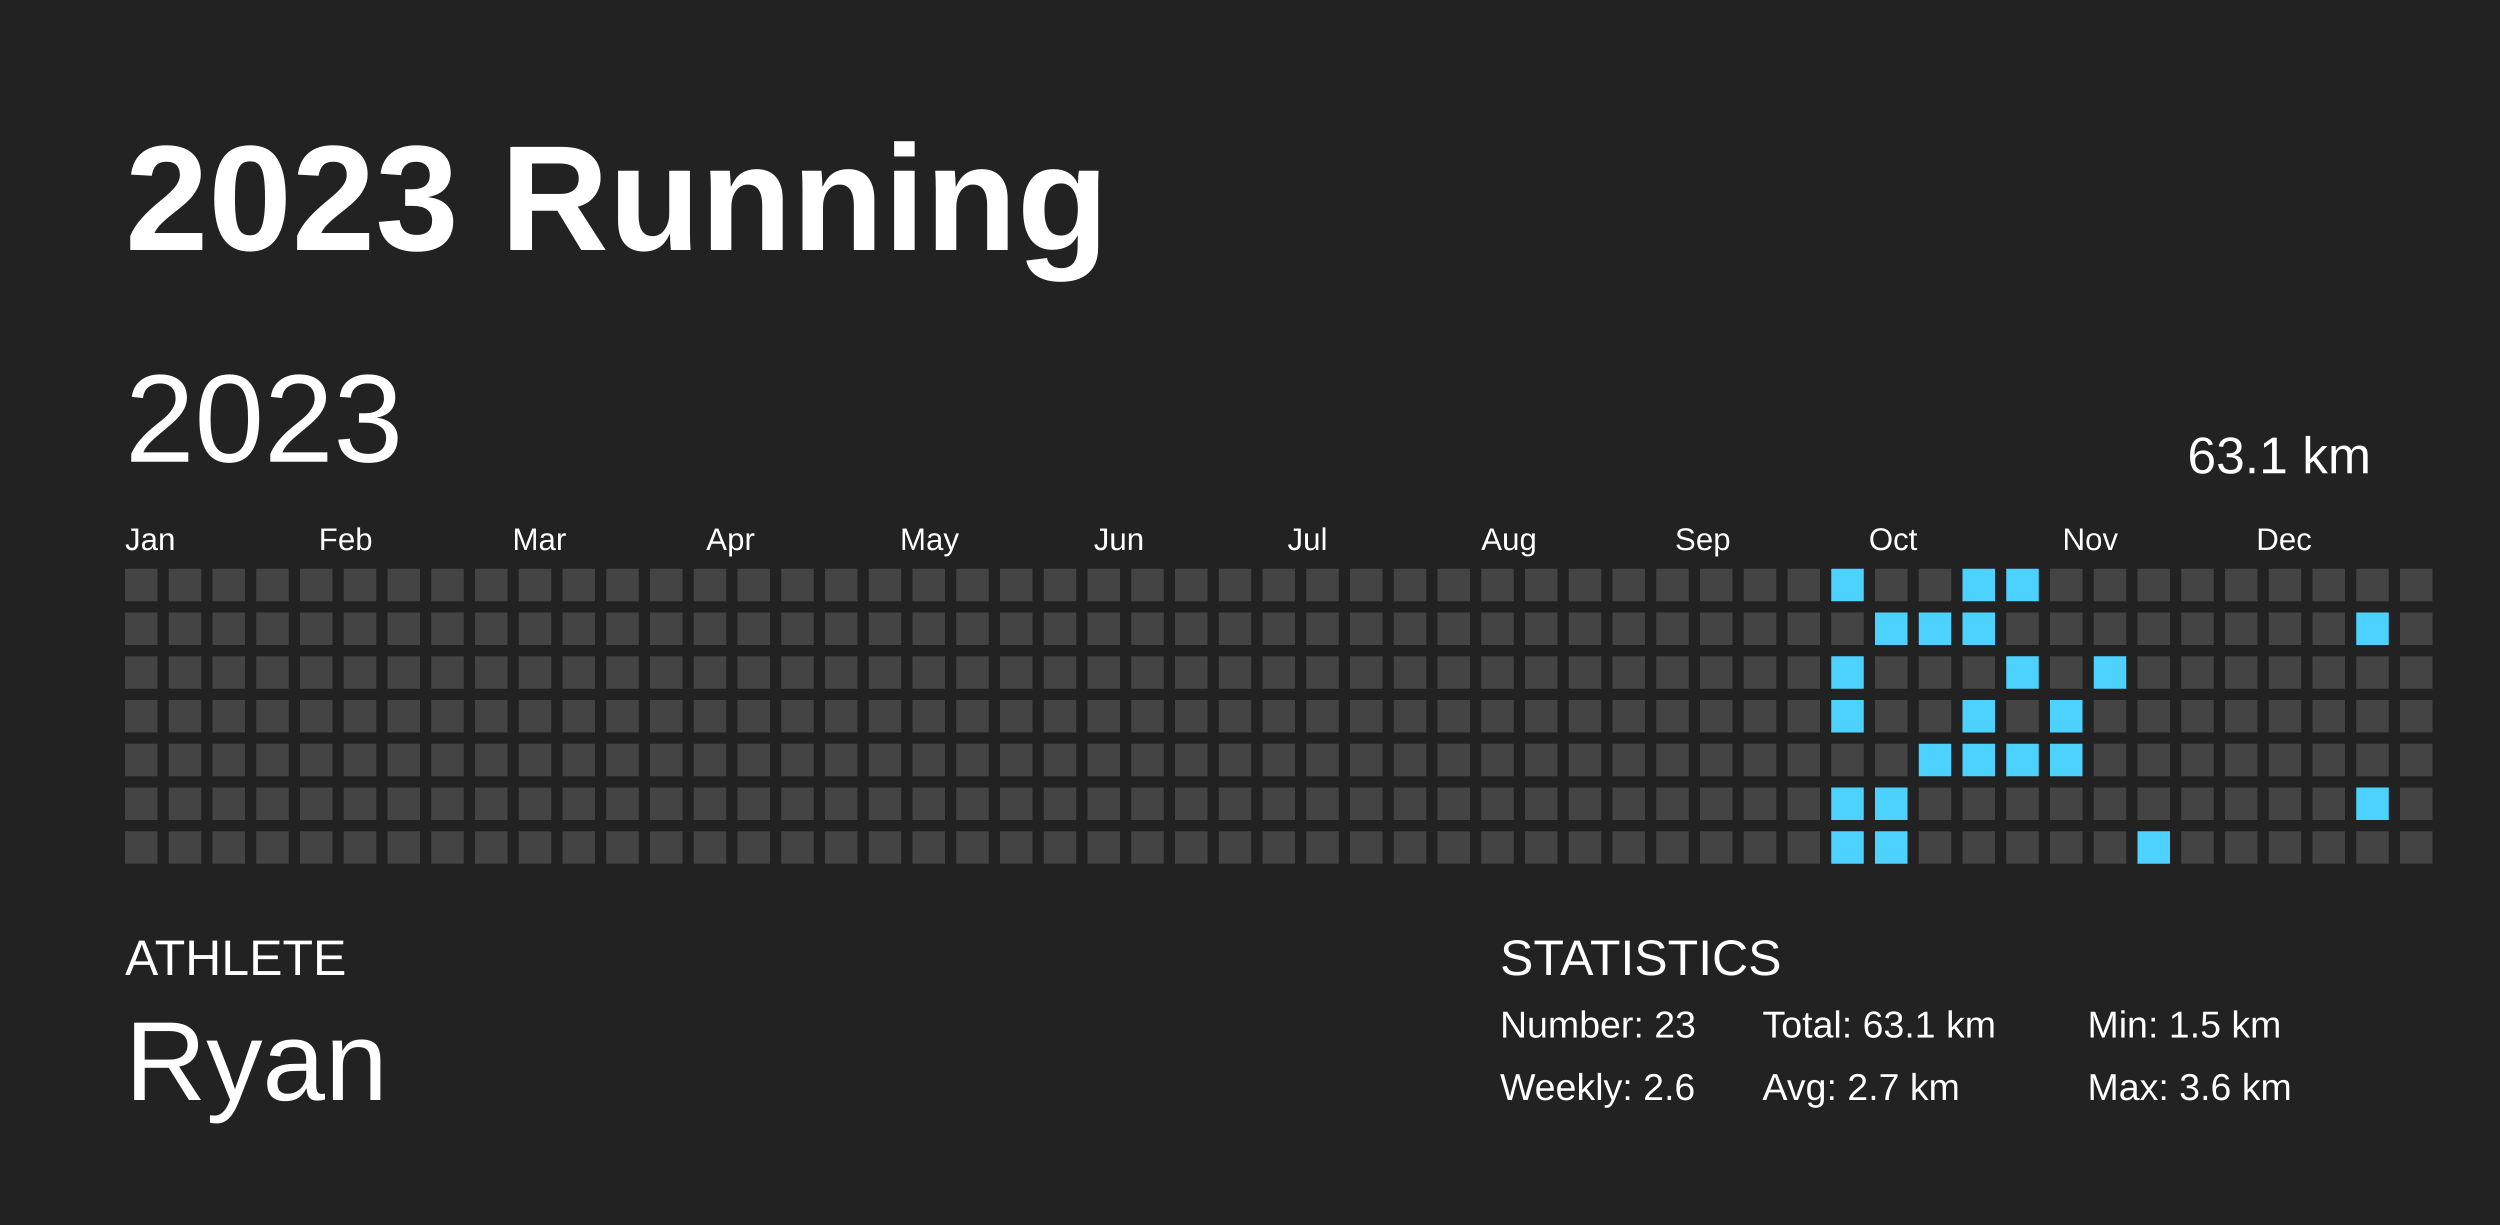
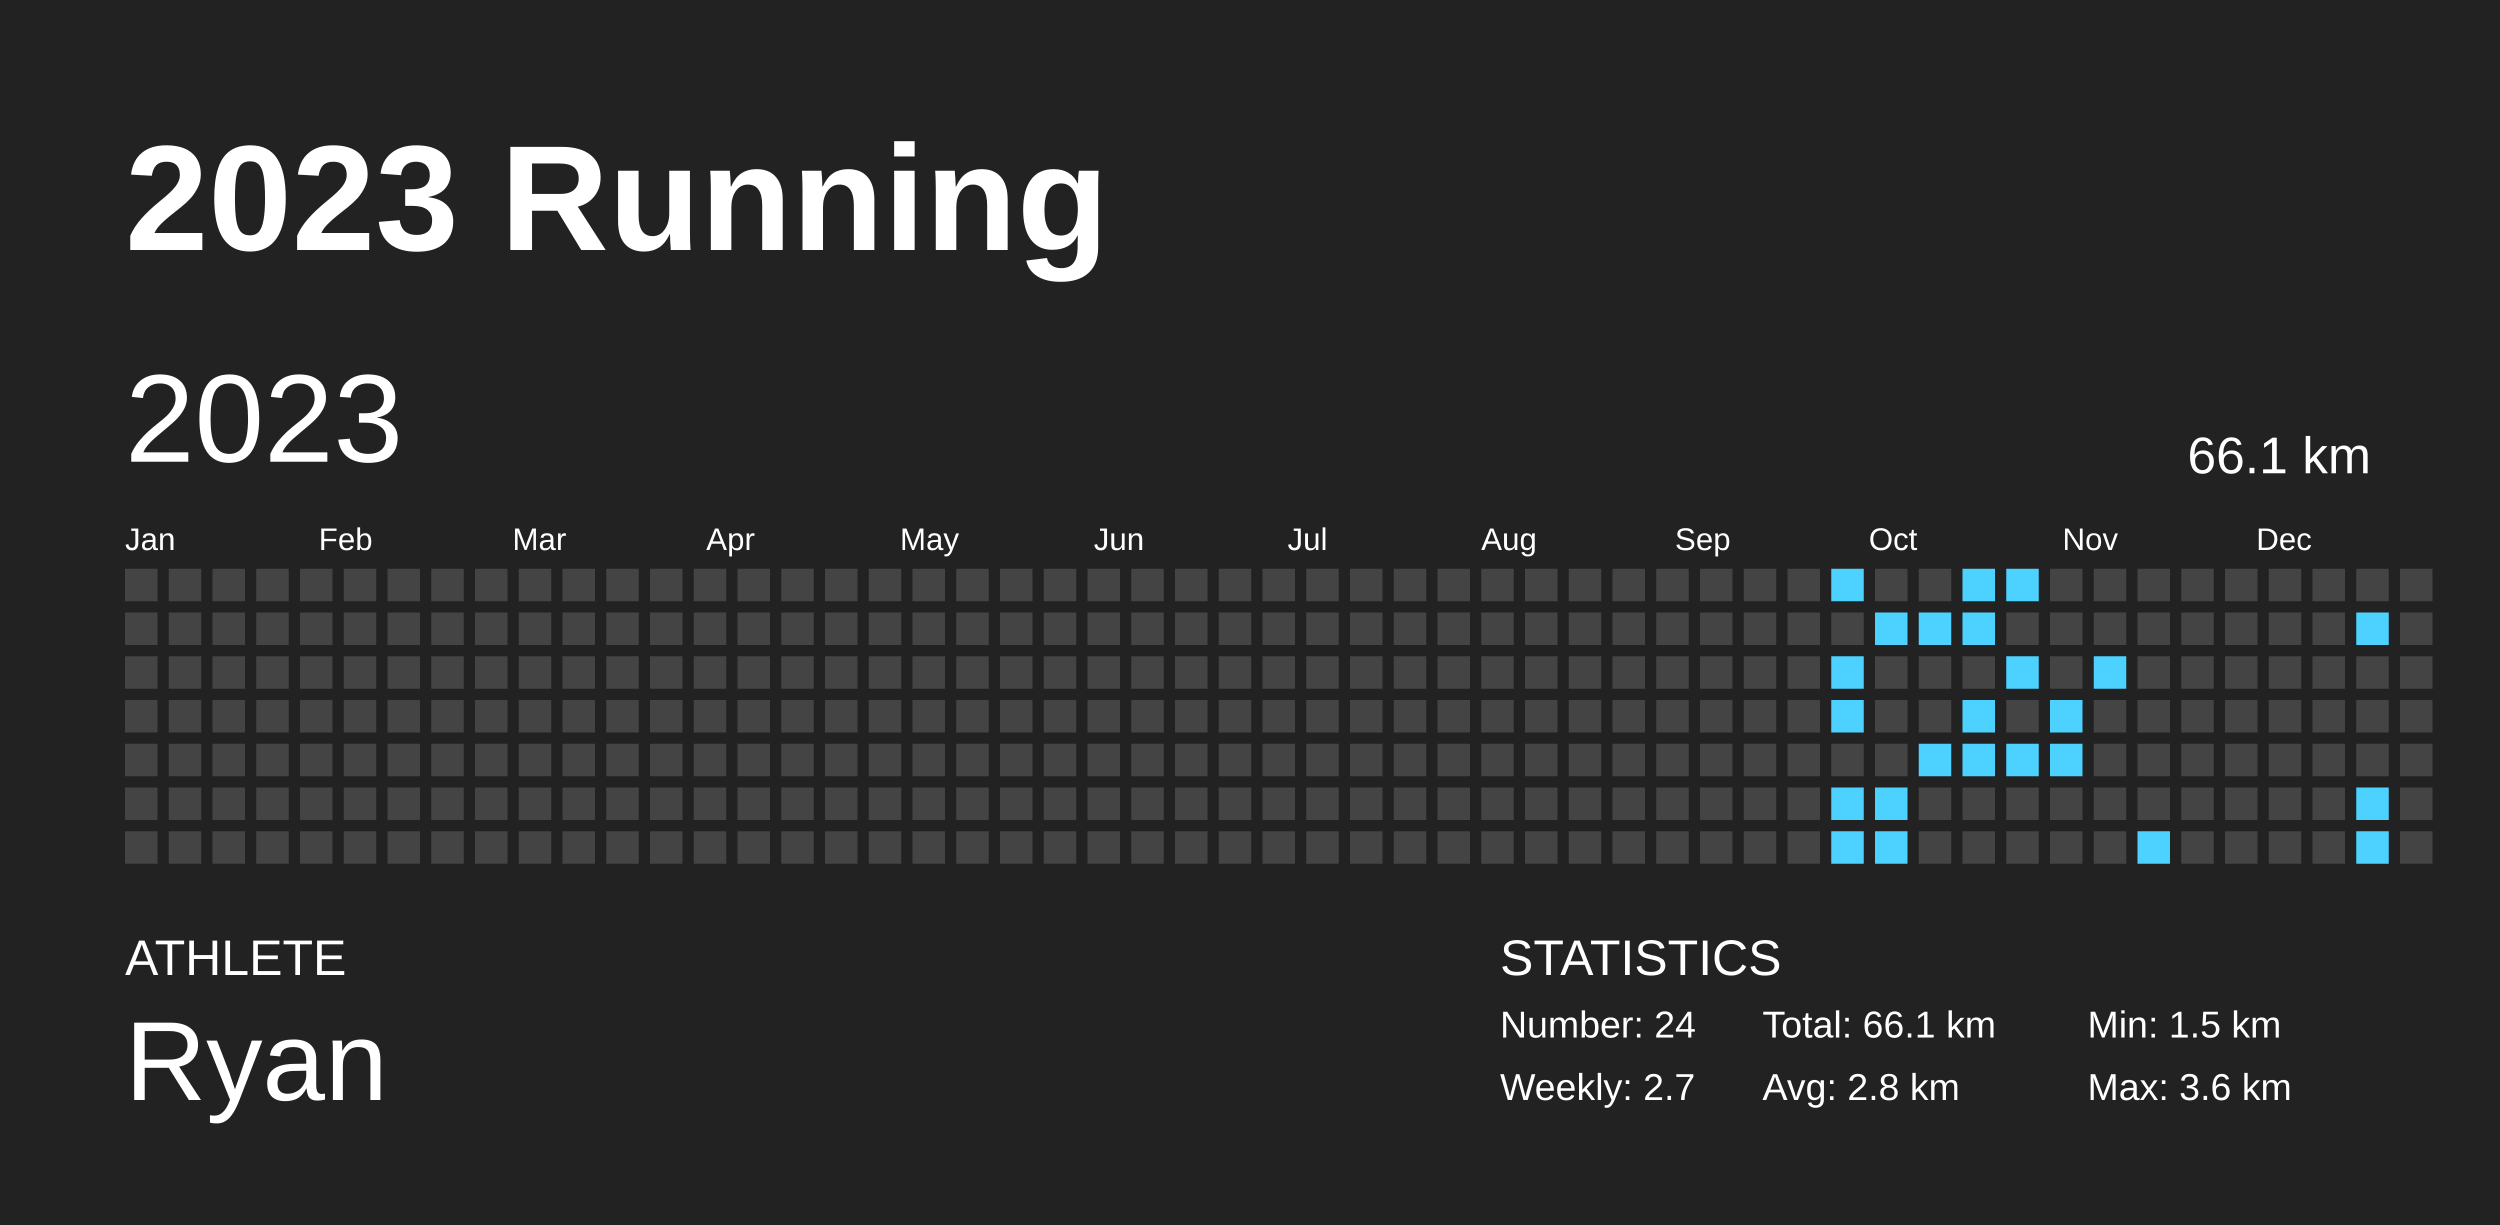
<svg xmlns="http://www.w3.org/2000/svg" baseProfile="full" height="98mm" version="1.1" viewBox="0,0,200,98" width="200mm">
  <defs />
  <rect fill="#222222" height="98" width="200" x="0" y="0" />
  <text fill="#FFFFFF" style="font-size:12px; font-family:Arial; font-weight:bold;" x="10" y="20">2023 Running</text>
  <text fill="#FFFFFF" style="font-size:4px; font-family:Arial" x="10" y="78">ATHLETE</text>
  <text fill="#FFFFFF" style="font-size:9px; font-family:Arial" x="10" y="88">Ryan</text>
  <text fill="#FFFFFF" style="font-size:4px; font-family:Arial" x="120" y="78">STATISTICS</text>
-   <text fill="#FFFFFF" style="font-size:3px; font-family:Arial" x="120" y="83">Number: 23</text>
-   <text fill="#FFFFFF" style="font-size:3px; font-family:Arial" x="120" y="88">Weekly: 2.6</text>
-   <text fill="#FFFFFF" style="font-size:3px; font-family:Arial" x="141" y="83">Total: 63.1 km</text>
-   <text fill="#FFFFFF" style="font-size:3px; font-family:Arial" x="141" y="88">Avg: 2.7 km</text>
+   <text fill="#FFFFFF" style="font-size:3px; font-family:Arial" x="120" y="83">Number: 24</text>
+   <text fill="#FFFFFF" style="font-size:3px; font-family:Arial" x="120" y="88">Weekly: 2.7</text>
+   <text fill="#FFFFFF" style="font-size:3px; font-family:Arial" x="141" y="83">Total: 66.1 km</text>
+   <text fill="#FFFFFF" style="font-size:3px; font-family:Arial" x="141" y="88">Avg: 2.8 km</text>
  <text fill="#FFFFFF" style="font-size:3px; font-family:Arial" x="167" y="83">Min: 1.5 km</text>
  <text fill="#FFFFFF" style="font-size:3px; font-family:Arial" x="167" y="88">Max: 3.6 km</text>
  <text dominant-baseline="hanging" fill="#FFFFFF" style="font-size:10.0px; font-family:Arial;" x="10" y="30">2023</text>
-   <text dominant-baseline="hanging" fill="#FFFFFF" style="font-size:4.125px; font-family:Arial;" x="175" y="35">63.1 km</text>
+   <text dominant-baseline="hanging" fill="#FFFFFF" style="font-size:4.125px; font-family:Arial;" x="175" y="35">66.1 km</text>
  <text fill="#FFFFFF" style="font-size:2.5px; font-family:Arial" x="10.0" y="44">Jan</text>
  <text fill="#FFFFFF" style="font-size:2.5px; font-family:Arial" x="25.5" y="44">Feb</text>
  <text fill="#FFFFFF" style="font-size:2.5px; font-family:Arial" x="41.0" y="44">Mar</text>
  <text fill="#FFFFFF" style="font-size:2.5px; font-family:Arial" x="56.5" y="44">Apr</text>
  <text fill="#FFFFFF" style="font-size:2.5px; font-family:Arial" x="72.0" y="44">May</text>
  <text fill="#FFFFFF" style="font-size:2.5px; font-family:Arial" x="87.5" y="44">Jun</text>
  <text fill="#FFFFFF" style="font-size:2.5px; font-family:Arial" x="103.0" y="44">Jul</text>
  <text fill="#FFFFFF" style="font-size:2.5px; font-family:Arial" x="118.5" y="44">Aug</text>
  <text fill="#FFFFFF" style="font-size:2.5px; font-family:Arial" x="134.0" y="44">Sep</text>
  <text fill="#FFFFFF" style="font-size:2.5px; font-family:Arial" x="149.5" y="44">Oct</text>
  <text fill="#FFFFFF" style="font-size:2.5px; font-family:Arial" x="165.0" y="44">Nov</text>
  <text fill="#FFFFFF" style="font-size:2.5px; font-family:Arial" x="180.5" y="44">Dec</text>
  <rect fill="#444444" height="2.6" width="2.6" x="10.0" y="45.5" />
  <rect fill="#444444" height="2.6" width="2.6" x="10.0" y="49.0" />
  <rect fill="#444444" height="2.6" width="2.6" x="10.0" y="52.5" />
  <rect fill="#444444" height="2.6" width="2.6" x="10.0" y="56.0" />
  <rect fill="#444444" height="2.6" width="2.6" x="10.0" y="59.5" />
  <rect fill="#444444" height="2.6" width="2.6" x="10.0" y="63.0" />
  <rect fill="#444444" height="2.6" width="2.6" x="10.0" y="66.5" />
  <rect fill="#444444" height="2.6" width="2.6" x="13.5" y="45.5" />
  <rect fill="#444444" height="2.6" width="2.6" x="13.5" y="49.0" />
  <rect fill="#444444" height="2.6" width="2.6" x="13.5" y="52.5" />
  <rect fill="#444444" height="2.6" width="2.6" x="13.5" y="56.0" />
  <rect fill="#444444" height="2.6" width="2.6" x="13.5" y="59.5" />
  <rect fill="#444444" height="2.6" width="2.6" x="13.5" y="63.0" />
  <rect fill="#444444" height="2.6" width="2.6" x="13.5" y="66.5" />
  <rect fill="#444444" height="2.6" width="2.6" x="17.0" y="45.5" />
  <rect fill="#444444" height="2.6" width="2.6" x="17.0" y="49.0" />
  <rect fill="#444444" height="2.6" width="2.6" x="17.0" y="52.5" />
  <rect fill="#444444" height="2.6" width="2.6" x="17.0" y="56.0" />
  <rect fill="#444444" height="2.6" width="2.6" x="17.0" y="59.5" />
  <rect fill="#444444" height="2.6" width="2.6" x="17.0" y="63.0" />
  <rect fill="#444444" height="2.6" width="2.6" x="17.0" y="66.5" />
  <rect fill="#444444" height="2.6" width="2.6" x="20.5" y="45.5" />
  <rect fill="#444444" height="2.6" width="2.6" x="20.5" y="49.0" />
  <rect fill="#444444" height="2.6" width="2.6" x="20.5" y="52.5" />
  <rect fill="#444444" height="2.6" width="2.6" x="20.5" y="56.0" />
  <rect fill="#444444" height="2.6" width="2.6" x="20.5" y="59.5" />
  <rect fill="#444444" height="2.6" width="2.6" x="20.5" y="63.0" />
  <rect fill="#444444" height="2.6" width="2.6" x="20.5" y="66.5" />
  <rect fill="#444444" height="2.6" width="2.6" x="24.0" y="45.5" />
  <rect fill="#444444" height="2.6" width="2.6" x="24.0" y="49.0" />
  <rect fill="#444444" height="2.6" width="2.6" x="24.0" y="52.5" />
  <rect fill="#444444" height="2.6" width="2.6" x="24.0" y="56.0" />
  <rect fill="#444444" height="2.6" width="2.6" x="24.0" y="59.5" />
  <rect fill="#444444" height="2.6" width="2.6" x="24.0" y="63.0" />
  <rect fill="#444444" height="2.6" width="2.6" x="24.0" y="66.5" />
  <rect fill="#444444" height="2.6" width="2.6" x="27.5" y="45.5" />
  <rect fill="#444444" height="2.6" width="2.6" x="27.5" y="49.0" />
  <rect fill="#444444" height="2.6" width="2.6" x="27.5" y="52.5" />
  <rect fill="#444444" height="2.6" width="2.6" x="27.5" y="56.0" />
  <rect fill="#444444" height="2.6" width="2.6" x="27.5" y="59.5" />
  <rect fill="#444444" height="2.6" width="2.6" x="27.5" y="63.0" />
  <rect fill="#444444" height="2.6" width="2.6" x="27.5" y="66.5" />
  <rect fill="#444444" height="2.6" width="2.6" x="31.0" y="45.5" />
  <rect fill="#444444" height="2.6" width="2.6" x="31.0" y="49.0" />
  <rect fill="#444444" height="2.6" width="2.6" x="31.0" y="52.5" />
  <rect fill="#444444" height="2.6" width="2.6" x="31.0" y="56.0" />
  <rect fill="#444444" height="2.6" width="2.6" x="31.0" y="59.5" />
  <rect fill="#444444" height="2.6" width="2.6" x="31.0" y="63.0" />
  <rect fill="#444444" height="2.6" width="2.6" x="31.0" y="66.5" />
  <rect fill="#444444" height="2.6" width="2.6" x="34.5" y="45.5" />
  <rect fill="#444444" height="2.6" width="2.6" x="34.5" y="49.0" />
  <rect fill="#444444" height="2.6" width="2.6" x="34.5" y="52.5" />
  <rect fill="#444444" height="2.6" width="2.6" x="34.5" y="56.0" />
  <rect fill="#444444" height="2.6" width="2.6" x="34.5" y="59.5" />
  <rect fill="#444444" height="2.6" width="2.6" x="34.5" y="63.0" />
  <rect fill="#444444" height="2.6" width="2.6" x="34.5" y="66.5" />
  <rect fill="#444444" height="2.6" width="2.6" x="38.0" y="45.5" />
  <rect fill="#444444" height="2.6" width="2.6" x="38.0" y="49.0" />
  <rect fill="#444444" height="2.6" width="2.6" x="38.0" y="52.5" />
  <rect fill="#444444" height="2.6" width="2.6" x="38.0" y="56.0" />
  <rect fill="#444444" height="2.6" width="2.6" x="38.0" y="59.5" />
  <rect fill="#444444" height="2.6" width="2.6" x="38.0" y="63.0" />
  <rect fill="#444444" height="2.6" width="2.6" x="38.0" y="66.5" />
  <rect fill="#444444" height="2.6" width="2.6" x="41.5" y="45.5" />
  <rect fill="#444444" height="2.6" width="2.6" x="41.5" y="49.0" />
  <rect fill="#444444" height="2.6" width="2.6" x="41.5" y="52.5" />
  <rect fill="#444444" height="2.6" width="2.6" x="41.5" y="56.0" />
  <rect fill="#444444" height="2.6" width="2.6" x="41.5" y="59.5" />
  <rect fill="#444444" height="2.6" width="2.6" x="41.5" y="63.0" />
  <rect fill="#444444" height="2.6" width="2.6" x="41.5" y="66.5" />
  <rect fill="#444444" height="2.6" width="2.6" x="45.0" y="45.5" />
  <rect fill="#444444" height="2.6" width="2.6" x="45.0" y="49.0" />
  <rect fill="#444444" height="2.6" width="2.6" x="45.0" y="52.5" />
  <rect fill="#444444" height="2.6" width="2.6" x="45.0" y="56.0" />
  <rect fill="#444444" height="2.6" width="2.6" x="45.0" y="59.5" />
  <rect fill="#444444" height="2.6" width="2.6" x="45.0" y="63.0" />
  <rect fill="#444444" height="2.6" width="2.6" x="45.0" y="66.5" />
  <rect fill="#444444" height="2.6" width="2.6" x="48.5" y="45.5" />
  <rect fill="#444444" height="2.6" width="2.6" x="48.5" y="49.0" />
  <rect fill="#444444" height="2.6" width="2.6" x="48.5" y="52.5" />
  <rect fill="#444444" height="2.6" width="2.6" x="48.5" y="56.0" />
  <rect fill="#444444" height="2.6" width="2.6" x="48.5" y="59.5" />
  <rect fill="#444444" height="2.6" width="2.6" x="48.5" y="63.0" />
  <rect fill="#444444" height="2.6" width="2.6" x="48.5" y="66.5" />
  <rect fill="#444444" height="2.6" width="2.6" x="52.0" y="45.5" />
  <rect fill="#444444" height="2.6" width="2.6" x="52.0" y="49.0" />
  <rect fill="#444444" height="2.6" width="2.6" x="52.0" y="52.5" />
  <rect fill="#444444" height="2.6" width="2.6" x="52.0" y="56.0" />
  <rect fill="#444444" height="2.6" width="2.6" x="52.0" y="59.5" />
  <rect fill="#444444" height="2.6" width="2.6" x="52.0" y="63.0" />
  <rect fill="#444444" height="2.6" width="2.6" x="52.0" y="66.5" />
  <rect fill="#444444" height="2.6" width="2.6" x="55.5" y="45.5" />
  <rect fill="#444444" height="2.6" width="2.6" x="55.5" y="49.0" />
  <rect fill="#444444" height="2.6" width="2.6" x="55.5" y="52.5" />
  <rect fill="#444444" height="2.6" width="2.6" x="55.5" y="56.0" />
  <rect fill="#444444" height="2.6" width="2.6" x="55.5" y="59.5" />
  <rect fill="#444444" height="2.6" width="2.6" x="55.5" y="63.0" />
  <rect fill="#444444" height="2.6" width="2.6" x="55.5" y="66.5" />
  <rect fill="#444444" height="2.6" width="2.6" x="59.0" y="45.5" />
  <rect fill="#444444" height="2.6" width="2.6" x="59.0" y="49.0" />
  <rect fill="#444444" height="2.6" width="2.6" x="59.0" y="52.5" />
  <rect fill="#444444" height="2.6" width="2.6" x="59.0" y="56.0" />
  <rect fill="#444444" height="2.6" width="2.6" x="59.0" y="59.5" />
  <rect fill="#444444" height="2.6" width="2.6" x="59.0" y="63.0" />
  <rect fill="#444444" height="2.6" width="2.6" x="59.0" y="66.5" />
  <rect fill="#444444" height="2.6" width="2.6" x="62.5" y="45.5" />
  <rect fill="#444444" height="2.6" width="2.6" x="62.5" y="49.0" />
  <rect fill="#444444" height="2.6" width="2.6" x="62.5" y="52.5" />
  <rect fill="#444444" height="2.6" width="2.6" x="62.5" y="56.0" />
  <rect fill="#444444" height="2.6" width="2.6" x="62.5" y="59.5" />
  <rect fill="#444444" height="2.6" width="2.6" x="62.5" y="63.0" />
  <rect fill="#444444" height="2.6" width="2.6" x="62.5" y="66.5" />
  <rect fill="#444444" height="2.6" width="2.6" x="66.0" y="45.5" />
  <rect fill="#444444" height="2.6" width="2.6" x="66.0" y="49.0" />
  <rect fill="#444444" height="2.6" width="2.6" x="66.0" y="52.5" />
  <rect fill="#444444" height="2.6" width="2.6" x="66.0" y="56.0" />
  <rect fill="#444444" height="2.6" width="2.6" x="66.0" y="59.5" />
  <rect fill="#444444" height="2.6" width="2.6" x="66.0" y="63.0" />
  <rect fill="#444444" height="2.6" width="2.6" x="66.0" y="66.5" />
  <rect fill="#444444" height="2.6" width="2.6" x="69.5" y="45.5" />
  <rect fill="#444444" height="2.6" width="2.6" x="69.5" y="49.0" />
  <rect fill="#444444" height="2.6" width="2.6" x="69.5" y="52.5" />
  <rect fill="#444444" height="2.6" width="2.6" x="69.5" y="56.0" />
  <rect fill="#444444" height="2.6" width="2.6" x="69.5" y="59.5" />
  <rect fill="#444444" height="2.6" width="2.6" x="69.5" y="63.0" />
  <rect fill="#444444" height="2.6" width="2.6" x="69.5" y="66.5" />
  <rect fill="#444444" height="2.6" width="2.6" x="73.0" y="45.5" />
  <rect fill="#444444" height="2.6" width="2.6" x="73.0" y="49.0" />
  <rect fill="#444444" height="2.6" width="2.6" x="73.0" y="52.5" />
  <rect fill="#444444" height="2.6" width="2.6" x="73.0" y="56.0" />
  <rect fill="#444444" height="2.6" width="2.6" x="73.0" y="59.5" />
  <rect fill="#444444" height="2.6" width="2.6" x="73.0" y="63.0" />
  <rect fill="#444444" height="2.6" width="2.6" x="73.0" y="66.5" />
  <rect fill="#444444" height="2.6" width="2.6" x="76.5" y="45.5" />
  <rect fill="#444444" height="2.6" width="2.6" x="76.5" y="49.0" />
  <rect fill="#444444" height="2.6" width="2.6" x="76.5" y="52.5" />
  <rect fill="#444444" height="2.6" width="2.6" x="76.5" y="56.0" />
  <rect fill="#444444" height="2.6" width="2.6" x="76.5" y="59.5" />
  <rect fill="#444444" height="2.6" width="2.6" x="76.5" y="63.0" />
  <rect fill="#444444" height="2.6" width="2.6" x="76.5" y="66.5" />
  <rect fill="#444444" height="2.6" width="2.6" x="80.0" y="45.5" />
  <rect fill="#444444" height="2.6" width="2.6" x="80.0" y="49.0" />
  <rect fill="#444444" height="2.6" width="2.6" x="80.0" y="52.5" />
  <rect fill="#444444" height="2.6" width="2.6" x="80.0" y="56.0" />
  <rect fill="#444444" height="2.6" width="2.6" x="80.0" y="59.5" />
  <rect fill="#444444" height="2.6" width="2.6" x="80.0" y="63.0" />
  <rect fill="#444444" height="2.6" width="2.6" x="80.0" y="66.5" />
  <rect fill="#444444" height="2.6" width="2.6" x="83.5" y="45.5" />
  <rect fill="#444444" height="2.6" width="2.6" x="83.5" y="49.0" />
  <rect fill="#444444" height="2.6" width="2.6" x="83.5" y="52.5" />
  <rect fill="#444444" height="2.6" width="2.6" x="83.5" y="56.0" />
  <rect fill="#444444" height="2.6" width="2.6" x="83.5" y="59.5" />
  <rect fill="#444444" height="2.6" width="2.6" x="83.5" y="63.0" />
  <rect fill="#444444" height="2.6" width="2.6" x="83.5" y="66.5" />
  <rect fill="#444444" height="2.6" width="2.6" x="87.0" y="45.5" />
  <rect fill="#444444" height="2.6" width="2.6" x="87.0" y="49.0" />
  <rect fill="#444444" height="2.6" width="2.6" x="87.0" y="52.5" />
  <rect fill="#444444" height="2.6" width="2.6" x="87.0" y="56.0" />
  <rect fill="#444444" height="2.6" width="2.6" x="87.0" y="59.5" />
  <rect fill="#444444" height="2.6" width="2.6" x="87.0" y="63.0" />
  <rect fill="#444444" height="2.6" width="2.6" x="87.0" y="66.5" />
  <rect fill="#444444" height="2.6" width="2.6" x="90.5" y="45.5" />
  <rect fill="#444444" height="2.6" width="2.6" x="90.5" y="49.0" />
  <rect fill="#444444" height="2.6" width="2.6" x="90.5" y="52.5" />
  <rect fill="#444444" height="2.6" width="2.6" x="90.5" y="56.0" />
  <rect fill="#444444" height="2.6" width="2.6" x="90.5" y="59.5" />
  <rect fill="#444444" height="2.6" width="2.6" x="90.5" y="63.0" />
  <rect fill="#444444" height="2.6" width="2.6" x="90.5" y="66.5" />
  <rect fill="#444444" height="2.6" width="2.6" x="94.0" y="45.5" />
  <rect fill="#444444" height="2.6" width="2.6" x="94.0" y="49.0" />
  <rect fill="#444444" height="2.6" width="2.6" x="94.0" y="52.5" />
  <rect fill="#444444" height="2.6" width="2.6" x="94.0" y="56.0" />
  <rect fill="#444444" height="2.6" width="2.6" x="94.0" y="59.5" />
  <rect fill="#444444" height="2.6" width="2.6" x="94.0" y="63.0" />
  <rect fill="#444444" height="2.6" width="2.6" x="94.0" y="66.5" />
  <rect fill="#444444" height="2.6" width="2.6" x="97.5" y="45.5" />
  <rect fill="#444444" height="2.6" width="2.6" x="97.5" y="49.0" />
  <rect fill="#444444" height="2.6" width="2.6" x="97.5" y="52.5" />
  <rect fill="#444444" height="2.6" width="2.6" x="97.5" y="56.0" />
  <rect fill="#444444" height="2.6" width="2.6" x="97.5" y="59.5" />
  <rect fill="#444444" height="2.6" width="2.6" x="97.5" y="63.0" />
  <rect fill="#444444" height="2.6" width="2.6" x="97.5" y="66.5" />
  <rect fill="#444444" height="2.6" width="2.6" x="101.0" y="45.5" />
  <rect fill="#444444" height="2.6" width="2.6" x="101.0" y="49.0" />
  <rect fill="#444444" height="2.6" width="2.6" x="101.0" y="52.5" />
  <rect fill="#444444" height="2.6" width="2.6" x="101.0" y="56.0" />
  <rect fill="#444444" height="2.6" width="2.6" x="101.0" y="59.5" />
  <rect fill="#444444" height="2.6" width="2.6" x="101.0" y="63.0" />
  <rect fill="#444444" height="2.6" width="2.6" x="101.0" y="66.5" />
  <rect fill="#444444" height="2.6" width="2.6" x="104.5" y="45.5" />
  <rect fill="#444444" height="2.6" width="2.6" x="104.5" y="49.0" />
  <rect fill="#444444" height="2.6" width="2.6" x="104.5" y="52.5" />
  <rect fill="#444444" height="2.6" width="2.6" x="104.5" y="56.0" />
  <rect fill="#444444" height="2.6" width="2.6" x="104.5" y="59.5" />
  <rect fill="#444444" height="2.6" width="2.6" x="104.5" y="63.0" />
  <rect fill="#444444" height="2.6" width="2.6" x="104.5" y="66.5" />
  <rect fill="#444444" height="2.6" width="2.6" x="108.0" y="45.5" />
  <rect fill="#444444" height="2.6" width="2.6" x="108.0" y="49.0" />
  <rect fill="#444444" height="2.6" width="2.6" x="108.0" y="52.5" />
  <rect fill="#444444" height="2.6" width="2.6" x="108.0" y="56.0" />
  <rect fill="#444444" height="2.6" width="2.6" x="108.0" y="59.5" />
  <rect fill="#444444" height="2.6" width="2.6" x="108.0" y="63.0" />
  <rect fill="#444444" height="2.6" width="2.6" x="108.0" y="66.5" />
  <rect fill="#444444" height="2.6" width="2.6" x="111.5" y="45.5" />
  <rect fill="#444444" height="2.6" width="2.6" x="111.5" y="49.0" />
  <rect fill="#444444" height="2.6" width="2.6" x="111.5" y="52.5" />
  <rect fill="#444444" height="2.6" width="2.6" x="111.5" y="56.0" />
  <rect fill="#444444" height="2.6" width="2.6" x="111.5" y="59.5" />
  <rect fill="#444444" height="2.6" width="2.6" x="111.5" y="63.0" />
  <rect fill="#444444" height="2.6" width="2.6" x="111.5" y="66.5" />
  <rect fill="#444444" height="2.6" width="2.6" x="115.0" y="45.5" />
  <rect fill="#444444" height="2.6" width="2.6" x="115.0" y="49.0" />
  <rect fill="#444444" height="2.6" width="2.6" x="115.0" y="52.5" />
  <rect fill="#444444" height="2.6" width="2.6" x="115.0" y="56.0" />
  <rect fill="#444444" height="2.6" width="2.6" x="115.0" y="59.5" />
  <rect fill="#444444" height="2.6" width="2.6" x="115.0" y="63.0" />
  <rect fill="#444444" height="2.6" width="2.6" x="115.0" y="66.5" />
  <rect fill="#444444" height="2.6" width="2.6" x="118.5" y="45.5" />
  <rect fill="#444444" height="2.6" width="2.6" x="118.5" y="49.0" />
  <rect fill="#444444" height="2.6" width="2.6" x="118.5" y="52.5" />
  <rect fill="#444444" height="2.6" width="2.6" x="118.5" y="56.0" />
  <rect fill="#444444" height="2.6" width="2.6" x="118.5" y="59.5" />
  <rect fill="#444444" height="2.6" width="2.6" x="118.5" y="63.0" />
  <rect fill="#444444" height="2.6" width="2.6" x="118.5" y="66.5" />
  <rect fill="#444444" height="2.6" width="2.6" x="122.0" y="45.5" />
  <rect fill="#444444" height="2.6" width="2.6" x="122.0" y="49.0" />
  <rect fill="#444444" height="2.6" width="2.6" x="122.0" y="52.5" />
  <rect fill="#444444" height="2.6" width="2.6" x="122.0" y="56.0" />
  <rect fill="#444444" height="2.6" width="2.6" x="122.0" y="59.5" />
  <rect fill="#444444" height="2.6" width="2.6" x="122.0" y="63.0" />
  <rect fill="#444444" height="2.6" width="2.6" x="122.0" y="66.5" />
  <rect fill="#444444" height="2.6" width="2.6" x="125.5" y="45.5" />
  <rect fill="#444444" height="2.6" width="2.6" x="125.5" y="49.0" />
  <rect fill="#444444" height="2.6" width="2.6" x="125.5" y="52.5" />
  <rect fill="#444444" height="2.6" width="2.6" x="125.5" y="56.0" />
  <rect fill="#444444" height="2.6" width="2.6" x="125.5" y="59.5" />
  <rect fill="#444444" height="2.6" width="2.6" x="125.5" y="63.0" />
  <rect fill="#444444" height="2.6" width="2.6" x="125.5" y="66.5" />
  <rect fill="#444444" height="2.6" width="2.6" x="129.0" y="45.5" />
  <rect fill="#444444" height="2.6" width="2.6" x="129.0" y="49.0" />
  <rect fill="#444444" height="2.6" width="2.6" x="129.0" y="52.5" />
  <rect fill="#444444" height="2.6" width="2.6" x="129.0" y="56.0" />
  <rect fill="#444444" height="2.6" width="2.6" x="129.0" y="59.5" />
  <rect fill="#444444" height="2.6" width="2.6" x="129.0" y="63.0" />
  <rect fill="#444444" height="2.6" width="2.6" x="129.0" y="66.5" />
  <rect fill="#444444" height="2.6" width="2.6" x="132.5" y="45.5" />
  <rect fill="#444444" height="2.6" width="2.6" x="132.5" y="49.0" />
  <rect fill="#444444" height="2.6" width="2.6" x="132.5" y="52.5" />
  <rect fill="#444444" height="2.6" width="2.6" x="132.5" y="56.0" />
  <rect fill="#444444" height="2.6" width="2.6" x="132.5" y="59.5" />
  <rect fill="#444444" height="2.6" width="2.6" x="132.5" y="63.0" />
  <rect fill="#444444" height="2.6" width="2.6" x="132.5" y="66.5" />
  <rect fill="#444444" height="2.6" width="2.6" x="136.0" y="45.5" />
  <rect fill="#444444" height="2.6" width="2.6" x="136.0" y="49.0" />
  <rect fill="#444444" height="2.6" width="2.6" x="136.0" y="52.5" />
  <rect fill="#444444" height="2.6" width="2.6" x="136.0" y="56.0" />
  <rect fill="#444444" height="2.6" width="2.6" x="136.0" y="59.5" />
  <rect fill="#444444" height="2.6" width="2.6" x="136.0" y="63.0" />
  <rect fill="#444444" height="2.6" width="2.6" x="136.0" y="66.5" />
  <rect fill="#444444" height="2.6" width="2.6" x="139.5" y="45.5" />
  <rect fill="#444444" height="2.6" width="2.6" x="139.5" y="49.0" />
  <rect fill="#444444" height="2.6" width="2.6" x="139.5" y="52.5" />
  <rect fill="#444444" height="2.6" width="2.6" x="139.5" y="56.0" />
  <rect fill="#444444" height="2.6" width="2.6" x="139.5" y="59.5" />
  <rect fill="#444444" height="2.6" width="2.6" x="139.5" y="63.0" />
  <rect fill="#444444" height="2.6" width="2.6" x="139.5" y="66.5" />
  <rect fill="#444444" height="2.6" width="2.6" x="143.0" y="45.5" />
  <rect fill="#444444" height="2.6" width="2.6" x="143.0" y="49.0" />
  <rect fill="#444444" height="2.6" width="2.6" x="143.0" y="52.5" />
  <rect fill="#444444" height="2.6" width="2.6" x="143.0" y="56.0" />
  <rect fill="#444444" height="2.6" width="2.6" x="143.0" y="59.5" />
  <rect fill="#444444" height="2.6" width="2.6" x="143.0" y="63.0" />
  <rect fill="#444444" height="2.6" width="2.6" x="143.0" y="66.5" />
  <rect fill="#4dd2ff" height="2.6" width="2.6" x="146.5" y="45.5" />
  <rect fill="#444444" height="2.6" width="2.6" x="146.5" y="49.0" />
  <rect fill="#4dd2ff" height="2.6" width="2.6" x="146.5" y="52.5" />
  <rect fill="#4dd2ff" height="2.6" width="2.6" x="146.5" y="56.0" />
  <rect fill="#444444" height="2.6" width="2.6" x="146.5" y="59.5" />
  <rect fill="#4dd2ff" height="2.6" width="2.6" x="146.5" y="63.0" />
  <rect fill="#4dd2ff" height="2.6" width="2.6" x="146.5" y="66.5" />
  <rect fill="#444444" height="2.6" width="2.6" x="150.0" y="45.5" />
  <rect fill="#4dd2ff" height="2.6" width="2.6" x="150.0" y="49.0" />
  <rect fill="#444444" height="2.6" width="2.6" x="150.0" y="52.5" />
  <rect fill="#444444" height="2.6" width="2.6" x="150.0" y="56.0" />
  <rect fill="#444444" height="2.6" width="2.6" x="150.0" y="59.5" />
  <rect fill="#4dd2ff" height="2.6" width="2.6" x="150.0" y="63.0" />
  <rect fill="#4dd2ff" height="2.6" width="2.6" x="150.0" y="66.5" />
  <rect fill="#444444" height="2.6" width="2.6" x="153.5" y="45.5" />
  <rect fill="#4dd2ff" height="2.6" width="2.6" x="153.5" y="49.0" />
  <rect fill="#444444" height="2.6" width="2.6" x="153.5" y="52.5" />
  <rect fill="#444444" height="2.6" width="2.6" x="153.5" y="56.0" />
  <rect fill="#4dd2ff" height="2.6" width="2.6" x="153.5" y="59.5" />
  <rect fill="#444444" height="2.6" width="2.6" x="153.5" y="63.0" />
  <rect fill="#444444" height="2.6" width="2.6" x="153.5" y="66.5" />
  <rect fill="#4dd2ff" height="2.6" width="2.6" x="157.0" y="45.5" />
  <rect fill="#4dd2ff" height="2.6" width="2.6" x="157.0" y="49.0" />
  <rect fill="#444444" height="2.6" width="2.6" x="157.0" y="52.5" />
  <rect fill="#4dd2ff" height="2.6" width="2.6" x="157.0" y="56.0" />
  <rect fill="#4dd2ff" height="2.6" width="2.6" x="157.0" y="59.5" />
  <rect fill="#444444" height="2.6" width="2.6" x="157.0" y="63.0" />
  <rect fill="#444444" height="2.6" width="2.6" x="157.0" y="66.5" />
  <rect fill="#4dd2ff" height="2.6" width="2.6" x="160.5" y="45.5" />
  <rect fill="#444444" height="2.6" width="2.6" x="160.5" y="49.0" />
  <rect fill="#4dd2ff" height="2.6" width="2.6" x="160.5" y="52.5" />
  <rect fill="#444444" height="2.6" width="2.6" x="160.5" y="56.0" />
  <rect fill="#4dd2ff" height="2.6" width="2.6" x="160.5" y="59.5" />
  <rect fill="#444444" height="2.6" width="2.6" x="160.5" y="63.0" />
  <rect fill="#444444" height="2.6" width="2.6" x="160.5" y="66.5" />
  <rect fill="#444444" height="2.6" width="2.6" x="164.0" y="45.5" />
  <rect fill="#444444" height="2.6" width="2.6" x="164.0" y="49.0" />
  <rect fill="#444444" height="2.6" width="2.6" x="164.0" y="52.5" />
  <rect fill="#4dd2ff" height="2.6" width="2.6" x="164.0" y="56.0" />
  <rect fill="#4dd2ff" height="2.6" width="2.6" x="164.0" y="59.5" />
  <rect fill="#444444" height="2.6" width="2.6" x="164.0" y="63.0" />
  <rect fill="#444444" height="2.6" width="2.6" x="164.0" y="66.5" />
  <rect fill="#444444" height="2.6" width="2.6" x="167.5" y="45.5" />
  <rect fill="#444444" height="2.6" width="2.6" x="167.5" y="49.0" />
  <rect fill="#4dd2ff" height="2.6" width="2.6" x="167.5" y="52.5" />
  <rect fill="#444444" height="2.6" width="2.6" x="167.5" y="56.0" />
  <rect fill="#444444" height="2.6" width="2.6" x="167.5" y="59.5" />
  <rect fill="#444444" height="2.6" width="2.6" x="167.5" y="63.0" />
  <rect fill="#444444" height="2.6" width="2.6" x="167.5" y="66.5" />
  <rect fill="#444444" height="2.6" width="2.6" x="171.0" y="45.5" />
  <rect fill="#444444" height="2.6" width="2.6" x="171.0" y="49.0" />
  <rect fill="#444444" height="2.6" width="2.6" x="171.0" y="52.5" />
  <rect fill="#444444" height="2.6" width="2.6" x="171.0" y="56.0" />
  <rect fill="#444444" height="2.6" width="2.6" x="171.0" y="59.5" />
  <rect fill="#444444" height="2.6" width="2.6" x="171.0" y="63.0" />
  <rect fill="#4dd2ff" height="2.6" width="2.6" x="171.0" y="66.5" />
  <rect fill="#444444" height="2.6" width="2.6" x="174.5" y="45.5" />
  <rect fill="#444444" height="2.6" width="2.6" x="174.5" y="49.0" />
  <rect fill="#444444" height="2.6" width="2.6" x="174.5" y="52.5" />
  <rect fill="#444444" height="2.6" width="2.6" x="174.5" y="56.0" />
  <rect fill="#444444" height="2.6" width="2.6" x="174.5" y="59.5" />
  <rect fill="#444444" height="2.6" width="2.6" x="174.5" y="63.0" />
  <rect fill="#444444" height="2.6" width="2.6" x="174.5" y="66.5" />
  <rect fill="#444444" height="2.6" width="2.6" x="178.0" y="45.5" />
  <rect fill="#444444" height="2.6" width="2.6" x="178.0" y="49.0" />
  <rect fill="#444444" height="2.6" width="2.6" x="178.0" y="52.5" />
  <rect fill="#444444" height="2.6" width="2.6" x="178.0" y="56.0" />
  <rect fill="#444444" height="2.6" width="2.6" x="178.0" y="59.5" />
  <rect fill="#444444" height="2.6" width="2.6" x="178.0" y="63.0" />
  <rect fill="#444444" height="2.6" width="2.6" x="178.0" y="66.5" />
  <rect fill="#444444" height="2.6" width="2.6" x="181.5" y="45.5" />
  <rect fill="#444444" height="2.6" width="2.6" x="181.5" y="49.0" />
  <rect fill="#444444" height="2.6" width="2.6" x="181.5" y="52.5" />
  <rect fill="#444444" height="2.6" width="2.6" x="181.5" y="56.0" />
  <rect fill="#444444" height="2.6" width="2.6" x="181.5" y="59.5" />
  <rect fill="#444444" height="2.6" width="2.6" x="181.5" y="63.0" />
  <rect fill="#444444" height="2.6" width="2.6" x="181.5" y="66.5" />
  <rect fill="#444444" height="2.6" width="2.6" x="185.0" y="45.5" />
  <rect fill="#444444" height="2.6" width="2.6" x="185.0" y="49.0" />
  <rect fill="#444444" height="2.6" width="2.6" x="185.0" y="52.5" />
  <rect fill="#444444" height="2.6" width="2.6" x="185.0" y="56.0" />
  <rect fill="#444444" height="2.6" width="2.6" x="185.0" y="59.5" />
  <rect fill="#444444" height="2.6" width="2.6" x="185.0" y="63.0" />
  <rect fill="#444444" height="2.6" width="2.6" x="185.0" y="66.5" />
  <rect fill="#444444" height="2.6" width="2.6" x="188.5" y="45.5" />
  <rect fill="#4dd2ff" height="2.6" width="2.6" x="188.5" y="49.0" />
  <rect fill="#444444" height="2.6" width="2.6" x="188.5" y="52.5" />
  <rect fill="#444444" height="2.6" width="2.6" x="188.5" y="56.0" />
  <rect fill="#444444" height="2.6" width="2.6" x="188.5" y="59.5" />
  <rect fill="#4dd2ff" height="2.6" width="2.6" x="188.5" y="63.0" />
-   <rect fill="#444444" height="2.6" width="2.6" x="188.5" y="66.5" />
+   <rect fill="#4dd2ff" height="2.6" width="2.6" x="188.5" y="66.5" />
  <rect fill="#444444" height="2.6" width="2.6" x="192.0" y="45.5" />
  <rect fill="#444444" height="2.6" width="2.6" x="192.0" y="49.0" />
  <rect fill="#444444" height="2.6" width="2.6" x="192.0" y="52.5" />
  <rect fill="#444444" height="2.6" width="2.6" x="192.0" y="56.0" />
  <rect fill="#444444" height="2.6" width="2.6" x="192.0" y="59.5" />
  <rect fill="#444444" height="2.6" width="2.6" x="192.0" y="63.0" />
  <rect fill="#444444" height="2.6" width="2.6" x="192.0" y="66.5" />
</svg>
